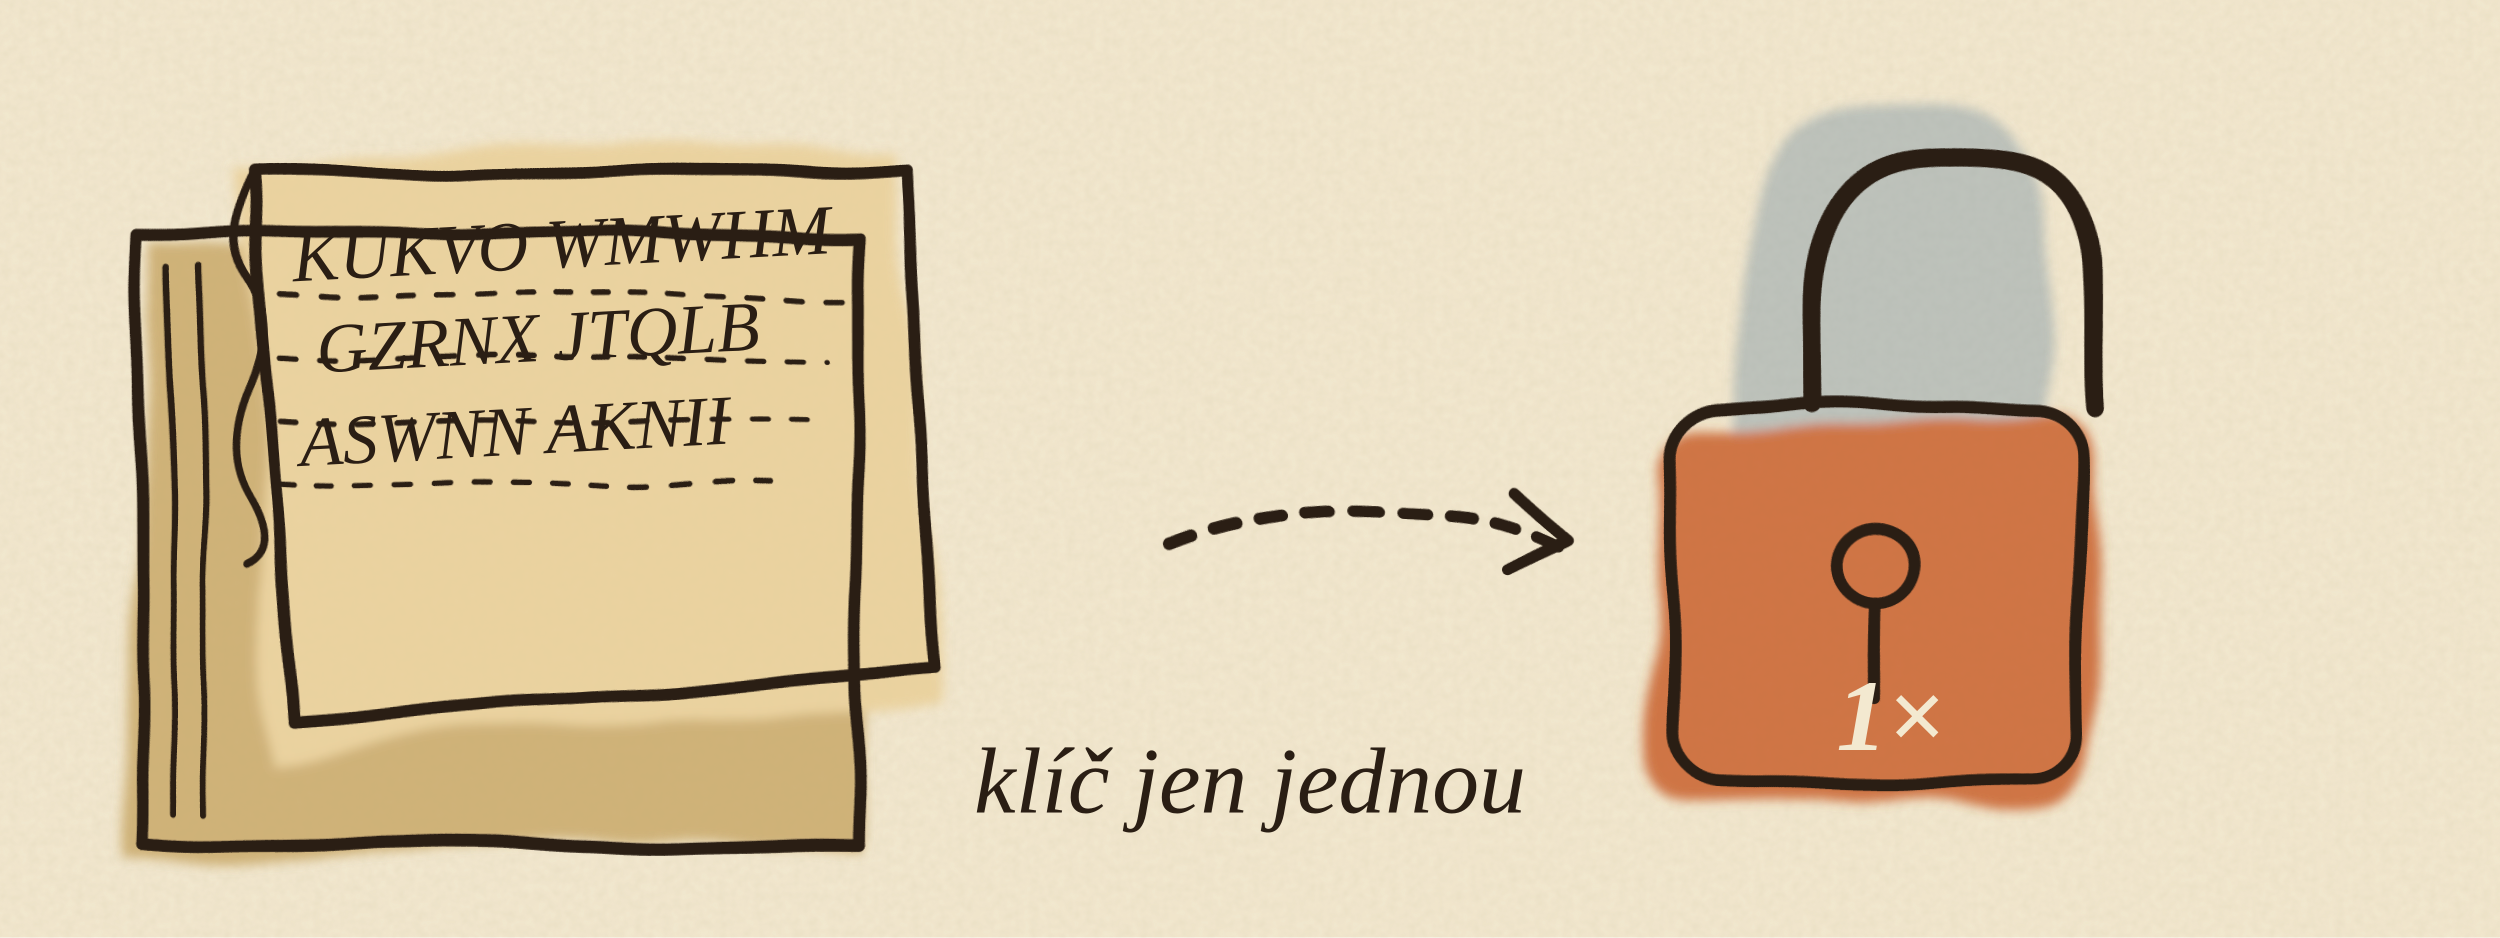
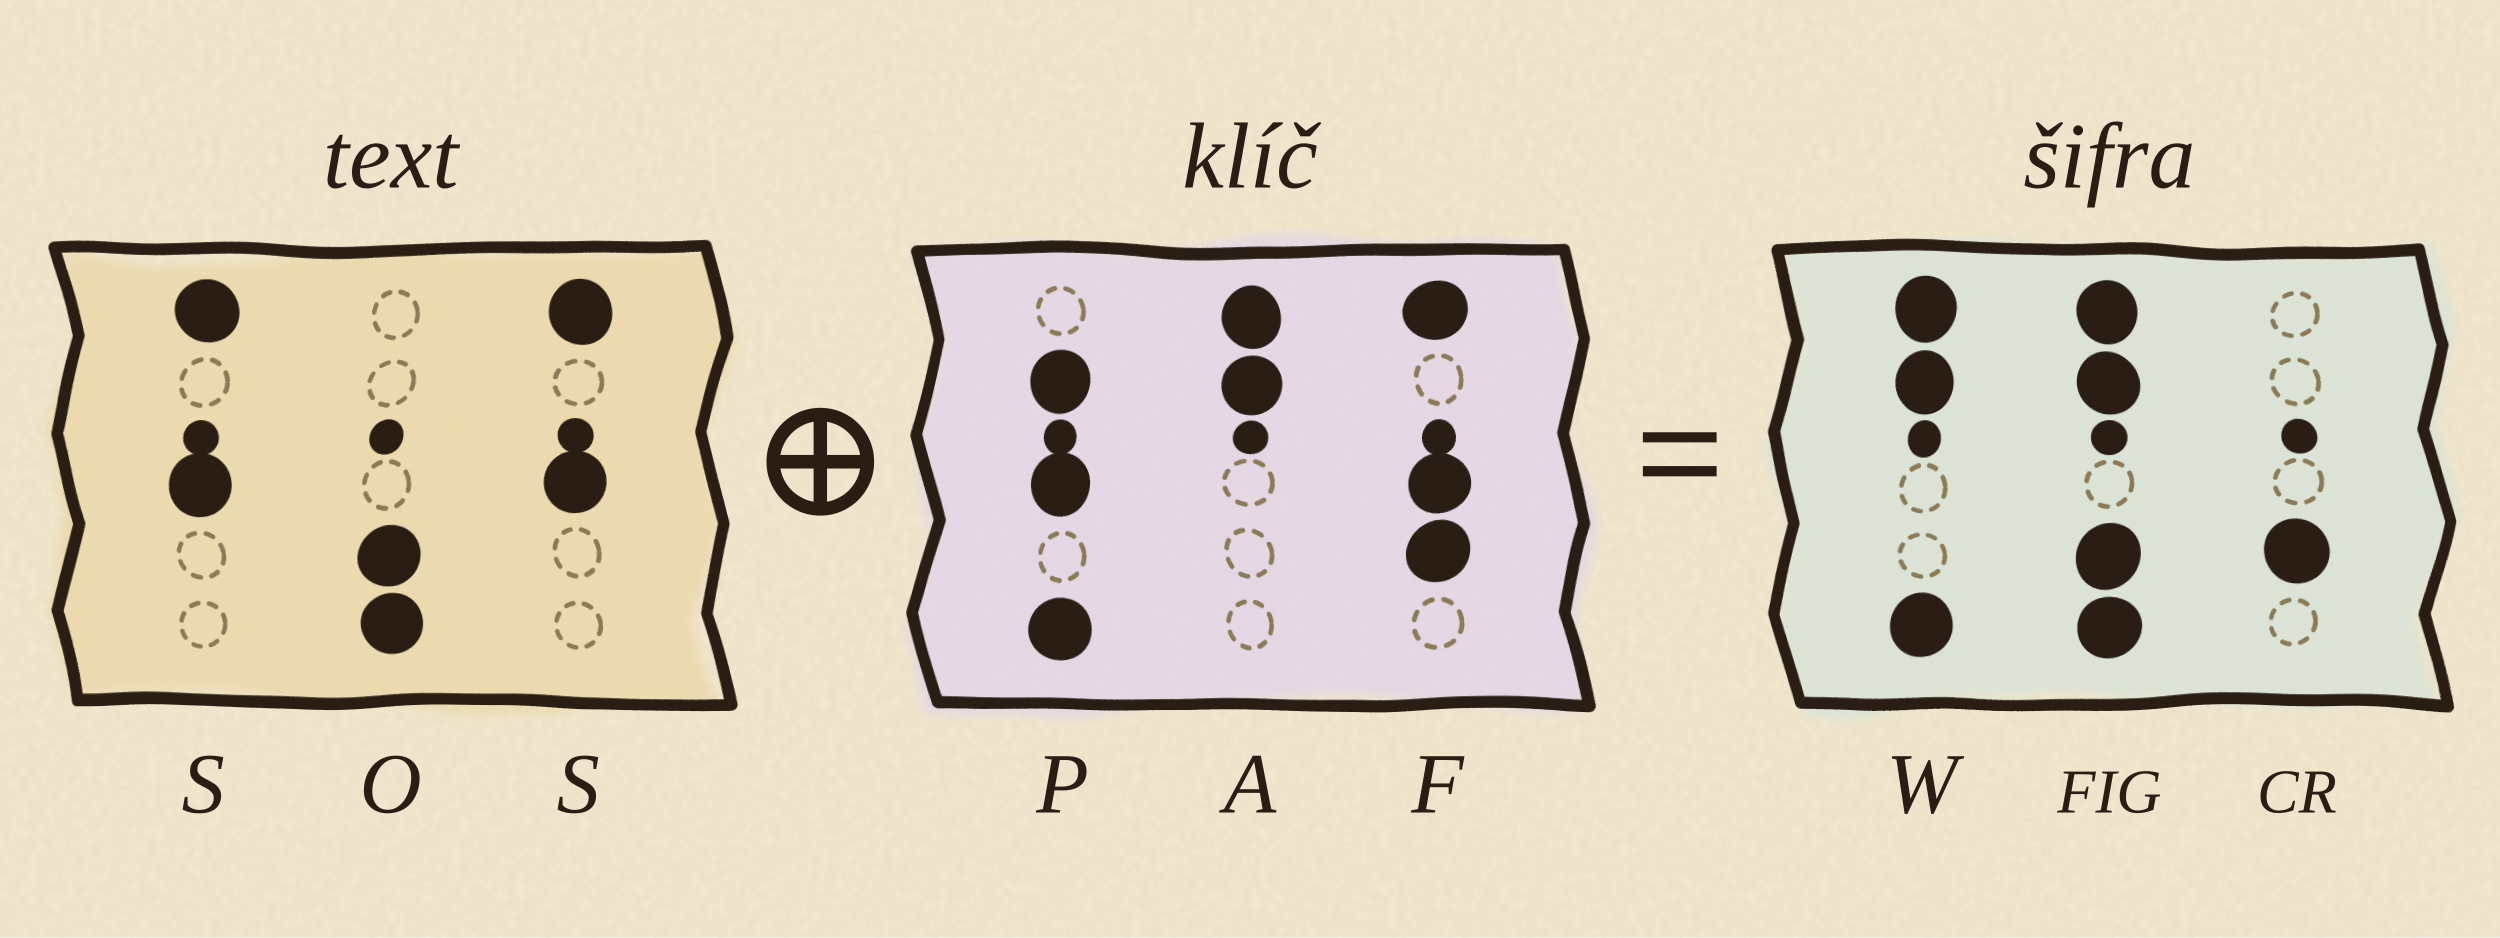
<svg xmlns="http://www.w3.org/2000/svg" viewBox="0 0 320 120" width="640" height="240" role="img">
  <defs>
    <filter id="ink" x="-5%" y="-5%" width="110%" height="110%">
-       <feTurbulence type="fractalNoise" baseFrequency="0.04" numOctaves="2" seed="3" result="n" />
+       <feTurbulence type="fractalNoise" baseFrequency="0.04" numOctaves="2" seed="5" result="n" />
      <feDisplacementMap in="SourceGraphic" in2="n" scale="2.4" xChannelSelector="R" yChannelSelector="G" />
    </filter>
    <filter id="wash" x="-10%" y="-10%" width="120%" height="120%">
-       <feTurbulence type="fractalNoise" baseFrequency="0.02" numOctaves="3" seed="7" result="n" />
+       <feTurbulence type="fractalNoise" baseFrequency="0.02" numOctaves="3" seed="9" result="n" />
      <feDisplacementMap in="SourceGraphic" in2="n" scale="10" xChannelSelector="R" yChannelSelector="G" result="d" />
      <feGaussianBlur in="d" stdDeviation="0.7" />
    </filter>
    <filter id="paper">
-       <feTurbulence type="fractalNoise" baseFrequency="0.85" numOctaves="2" seed="2" />
+       <feTurbulence type="fractalNoise" baseFrequency="0.85" numOctaves="2" seed="4" />
      <feColorMatrix values="0 0 0 0 .42  0 0 0 0 .32  0 0 0 0 .18  0 0 0 .12 0" />
    </filter>
-     <filter id="mlha">
-       <feGaussianBlur stdDeviation="3.2" />
-     </filter>
-     <pattern id="sraf" width="3.4" height="3.4" patternUnits="userSpaceOnUse" patternTransform="rotate(38)">
-       <path d="M0 0v3.4" stroke="#2a1e14" stroke-width=".7" opacity=".6" />
-     </pattern>
-     <pattern id="sraf2" width="3.4" height="3.4" patternUnits="userSpaceOnUse" patternTransform="rotate(-50)">
-       <path d="M0 0v3.4" stroke="#2a1e14" stroke-width=".6" opacity=".45" />
-     </pattern>
  </defs>
  <rect width="320" height="120" fill="#f3e9d0" />
  <rect width="320" height="120" filter="url(#paper)" />
-   <g filter="url(#wash)" opacity=".85">
-     <path d="M18 30h92v78H18z" fill="#c9a96a" />
-     <path d="M30 20h86l4 70-84 6z" fill="#e9cf98" />
-     <path d="M222 40q0-26 20-26t20 26v14h-40z" fill="#8a9fa8" opacity=".6" />
-     <rect x="212" y="54" width="56" height="48" rx="6" fill="#c9622f" />
+   <g filter="url(#wash)" opacity="0.78">
+     <path d="M10 32H90l3 11.6-3 11.6 3 11.6-3 11.6 3 11.6H10l-3 -11.6 3 -11.6-3 -11.6 3 -11.6-3 -11.6Z" fill="#ead7a6" />
+     <path d="M120 32H200l3 11.6-3 11.6 3 11.6-3 11.6 3 11.6H120l-3 -11.6 3 -11.6-3 -11.6 3 -11.6-3 -11.6Z" fill="#e1d3ea" />
+     <path d="M230 32H310l3 11.6-3 11.6 3 11.6-3 11.6 3 11.6H230l-3 -11.6 3 -11.6-3 -11.6 3 -11.6-3 -11.6Z" fill="#d6e3d8" />
  </g>
  <g filter="url(#ink)" fill="none" stroke="#2a1e14" stroke-width="1.5" stroke-linecap="round" stroke-linejoin="round">
-     <path d="M18 30h92v78H18z" />
-     <path d="M22 34v70M26 34v70" stroke-width=".8" />
-     <path d="M18 108h92" />
-     <path d="M32 22h84l4 64-82 6z" />
-     <path d="M36 30h74M36 38h72M36 46h70M36 54h68M36 62h64" stroke-width=".7" stroke-dasharray="2 3" />
-     <path d="M32 22q-4 8 0 14t0 14t0 14t0 8" stroke-width="1" />
-     <path d="M232 52v-14q0-18 18-18t18 14v18" stroke-width="2.4" />
-     <rect x="224" y="52" width="52" height="48" rx="6" transform="translate(-10 0)" />
-     <circle cx="240" cy="72" r="5" />
-     <path d="M240 77v12" />
-     <path d="M150 70q30-10 50 0" stroke-dasharray="3 3" />
-     <path d="M194 63l7 6-8 4" />
+     <path d="M10 32H90l3 11.6-3 11.6 3 11.6-3 11.6 3 11.6H10l-3 -11.6 3 -11.6-3 -11.6 3 -11.6-3 -11.6Z" />
+     <path d="M120 32H200l3 11.6-3 11.6 3 11.6-3 11.6 3 11.6H120l-3 -11.6 3 -11.6-3 -11.6 3 -11.6-3 -11.6Z" />
+     <path d="M230 32H310l3 11.6-3 11.6 3 11.6-3 11.6 3 11.6H230l-3 -11.6 3 -11.6-3 -11.6 3 -11.6-3 -11.6Z" />
+     <circle cx="26" cy="40" r="3.3" fill="#2a1e14" />
+     <circle cx="26" cy="49" r="2.9" stroke="#8a7a55" stroke-width=".6" stroke-dasharray="1 1.4" />
+     <circle cx="26" cy="56" r="1.5" fill="#2a1e14" />
+     <circle cx="26" cy="62" r="3.3" fill="#2a1e14" />
+     <circle cx="26" cy="71" r="2.9" stroke="#8a7a55" stroke-width=".6" stroke-dasharray="1 1.4" />
+     <circle cx="26" cy="80" r="2.9" stroke="#8a7a55" stroke-width=".6" stroke-dasharray="1 1.4" />
+     <circle cx="50" cy="40" r="2.9" stroke="#8a7a55" stroke-width=".6" stroke-dasharray="1 1.4" />
+     <circle cx="50" cy="49" r="2.9" stroke="#8a7a55" stroke-width=".6" stroke-dasharray="1 1.4" />
+     <circle cx="50" cy="56" r="1.5" fill="#2a1e14" />
+     <circle cx="50" cy="62" r="2.9" stroke="#8a7a55" stroke-width=".6" stroke-dasharray="1 1.4" />
+     <circle cx="50" cy="71" r="3.3" fill="#2a1e14" />
+     <circle cx="50" cy="80" r="3.3" fill="#2a1e14" />
+     <circle cx="74" cy="40" r="3.3" fill="#2a1e14" />
+     <circle cx="74" cy="49" r="2.9" stroke="#8a7a55" stroke-width=".6" stroke-dasharray="1 1.4" />
+     <circle cx="74" cy="56" r="1.5" fill="#2a1e14" />
+     <circle cx="74" cy="62" r="3.3" fill="#2a1e14" />
+     <circle cx="74" cy="71" r="2.9" stroke="#8a7a55" stroke-width=".6" stroke-dasharray="1 1.4" />
+     <circle cx="74" cy="80" r="2.9" stroke="#8a7a55" stroke-width=".6" stroke-dasharray="1 1.4" />
+     <circle cx="136" cy="40" r="2.9" stroke="#8a7a55" stroke-width=".6" stroke-dasharray="1 1.4" />
+     <circle cx="136" cy="49" r="3.3" fill="#2a1e14" />
+     <circle cx="136" cy="56" r="1.5" fill="#2a1e14" />
+     <circle cx="136" cy="62" r="3.3" fill="#2a1e14" />
+     <circle cx="136" cy="71" r="2.9" stroke="#8a7a55" stroke-width=".6" stroke-dasharray="1 1.4" />
+     <circle cx="136" cy="80" r="3.3" fill="#2a1e14" />
+     <circle cx="160" cy="40" r="3.3" fill="#2a1e14" />
+     <circle cx="160" cy="49" r="3.3" fill="#2a1e14" />
+     <circle cx="160" cy="56" r="1.5" fill="#2a1e14" />
+     <circle cx="160" cy="62" r="2.9" stroke="#8a7a55" stroke-width=".6" stroke-dasharray="1 1.4" />
+     <circle cx="160" cy="71" r="2.9" stroke="#8a7a55" stroke-width=".6" stroke-dasharray="1 1.4" />
+     <circle cx="160" cy="80" r="2.9" stroke="#8a7a55" stroke-width=".6" stroke-dasharray="1 1.4" />
+     <circle cx="184" cy="40" r="3.3" fill="#2a1e14" />
+     <circle cx="184" cy="49" r="2.9" stroke="#8a7a55" stroke-width=".6" stroke-dasharray="1 1.4" />
+     <circle cx="184" cy="56" r="1.5" fill="#2a1e14" />
+     <circle cx="184" cy="62" r="3.3" fill="#2a1e14" />
+     <circle cx="184" cy="71" r="3.3" fill="#2a1e14" />
+     <circle cx="184" cy="80" r="2.9" stroke="#8a7a55" stroke-width=".6" stroke-dasharray="1 1.4" />
+     <circle cx="246" cy="40" r="3.3" fill="#2a1e14" />
+     <circle cx="246" cy="49" r="3.3" fill="#2a1e14" />
+     <circle cx="246" cy="56" r="1.5" fill="#2a1e14" />
+     <circle cx="246" cy="62" r="2.9" stroke="#8a7a55" stroke-width=".6" stroke-dasharray="1 1.4" />
+     <circle cx="246" cy="71" r="2.9" stroke="#8a7a55" stroke-width=".6" stroke-dasharray="1 1.4" />
+     <circle cx="246" cy="80" r="3.3" fill="#2a1e14" />
+     <circle cx="270" cy="40" r="3.3" fill="#2a1e14" />
+     <circle cx="270" cy="49" r="3.3" fill="#2a1e14" />
+     <circle cx="270" cy="56" r="1.5" fill="#2a1e14" />
+     <circle cx="270" cy="62" r="2.9" stroke="#8a7a55" stroke-width=".6" stroke-dasharray="1 1.4" />
+     <circle cx="270" cy="71" r="3.3" fill="#2a1e14" />
+     <circle cx="270" cy="80" r="3.3" fill="#2a1e14" />
+     <circle cx="294" cy="40" r="2.9" stroke="#8a7a55" stroke-width=".6" stroke-dasharray="1 1.4" />
+     <circle cx="294" cy="49" r="2.9" stroke="#8a7a55" stroke-width=".6" stroke-dasharray="1 1.4" />
+     <circle cx="294" cy="56" r="1.5" fill="#2a1e14" />
+     <circle cx="294" cy="62" r="2.9" stroke="#8a7a55" stroke-width=".6" stroke-dasharray="1 1.4" />
+     <circle cx="294" cy="71" r="3.3" fill="#2a1e14" />
+     <circle cx="294" cy="80" r="2.9" stroke="#8a7a55" stroke-width=".6" stroke-dasharray="1 1.4" />
  </g>
-   <g font-family="Georgia,'Times New Roman',serif" fill="#2a1e14">
-     <text x="72" y="34" text-anchor="middle" font-style="italic" font-size="9" transform="rotate(-3 76 34)">KUKVO WMWHM</text>
-     <text x="69" y="46" text-anchor="middle" font-style="italic" font-size="9" transform="rotate(-3 73 46)">GZRNX JTQLB</text>
-     <text x="66" y="58" text-anchor="middle" font-style="italic" font-size="9" transform="rotate(-3 70 58)">ASWNN AKNII</text>
-     <text x="242" y="96" text-anchor="middle" font-style="italic" font-size="13" font-weight="700" fill="#f3e9d0">1×</text>
-     <text x="160" y="104" text-anchor="middle" font-style="italic" font-size="12">klíč jen jednou</text>
-   </g>
+   <text x="50" y="24" text-anchor="middle" font-family="Georgia,'Times New Roman',serif" font-style="italic" font-size="12" fill="#2a1e14">text</text>
+   <text x="160" y="24" text-anchor="middle" font-family="Georgia,'Times New Roman',serif" font-style="italic" font-size="12" fill="#2a1e14">klíč</text>
+   <text x="270" y="24" text-anchor="middle" font-family="Georgia,'Times New Roman',serif" font-style="italic" font-size="12" fill="#2a1e14">šifra</text>
+   <text x="26" y="104" text-anchor="middle" font-family="Georgia,'Times New Roman',serif" font-style="italic" font-size="11" fill="#2a1e14">S</text>
+   <text x="50" y="104" text-anchor="middle" font-family="Georgia,'Times New Roman',serif" font-style="italic" font-size="11" fill="#2a1e14">O</text>
+   <text x="74" y="104" text-anchor="middle" font-family="Georgia,'Times New Roman',serif" font-style="italic" font-size="11" fill="#2a1e14">S</text>
+   <text x="136" y="104" text-anchor="middle" font-family="Georgia,'Times New Roman',serif" font-style="italic" font-size="11" fill="#2a1e14">P</text>
+   <text x="160" y="104" text-anchor="middle" font-family="Georgia,'Times New Roman',serif" font-style="italic" font-size="11" fill="#2a1e14">A</text>
+   <text x="184" y="104" text-anchor="middle" font-family="Georgia,'Times New Roman',serif" font-style="italic" font-size="11" fill="#2a1e14">F</text>
+   <text x="246" y="104" text-anchor="middle" font-family="Georgia,'Times New Roman',serif" font-style="italic" font-size="11" fill="#2a1e14">W</text>
+   <text x="270" y="104" text-anchor="middle" font-family="Georgia,'Times New Roman',serif" font-style="italic" font-size="8" fill="#2a1e14">FIG</text>
+   <text x="294" y="104" text-anchor="middle" font-family="Georgia,'Times New Roman',serif" font-style="italic" font-size="8" fill="#2a1e14">CR</text>
+   <text x="105" y="66" text-anchor="middle" font-family="Georgia,serif" font-size="22" fill="#2a1e14">⊕</text>
+   <text x="215" y="66" text-anchor="middle" font-family="Georgia,serif" font-size="22" fill="#2a1e14">=</text>
</svg>
